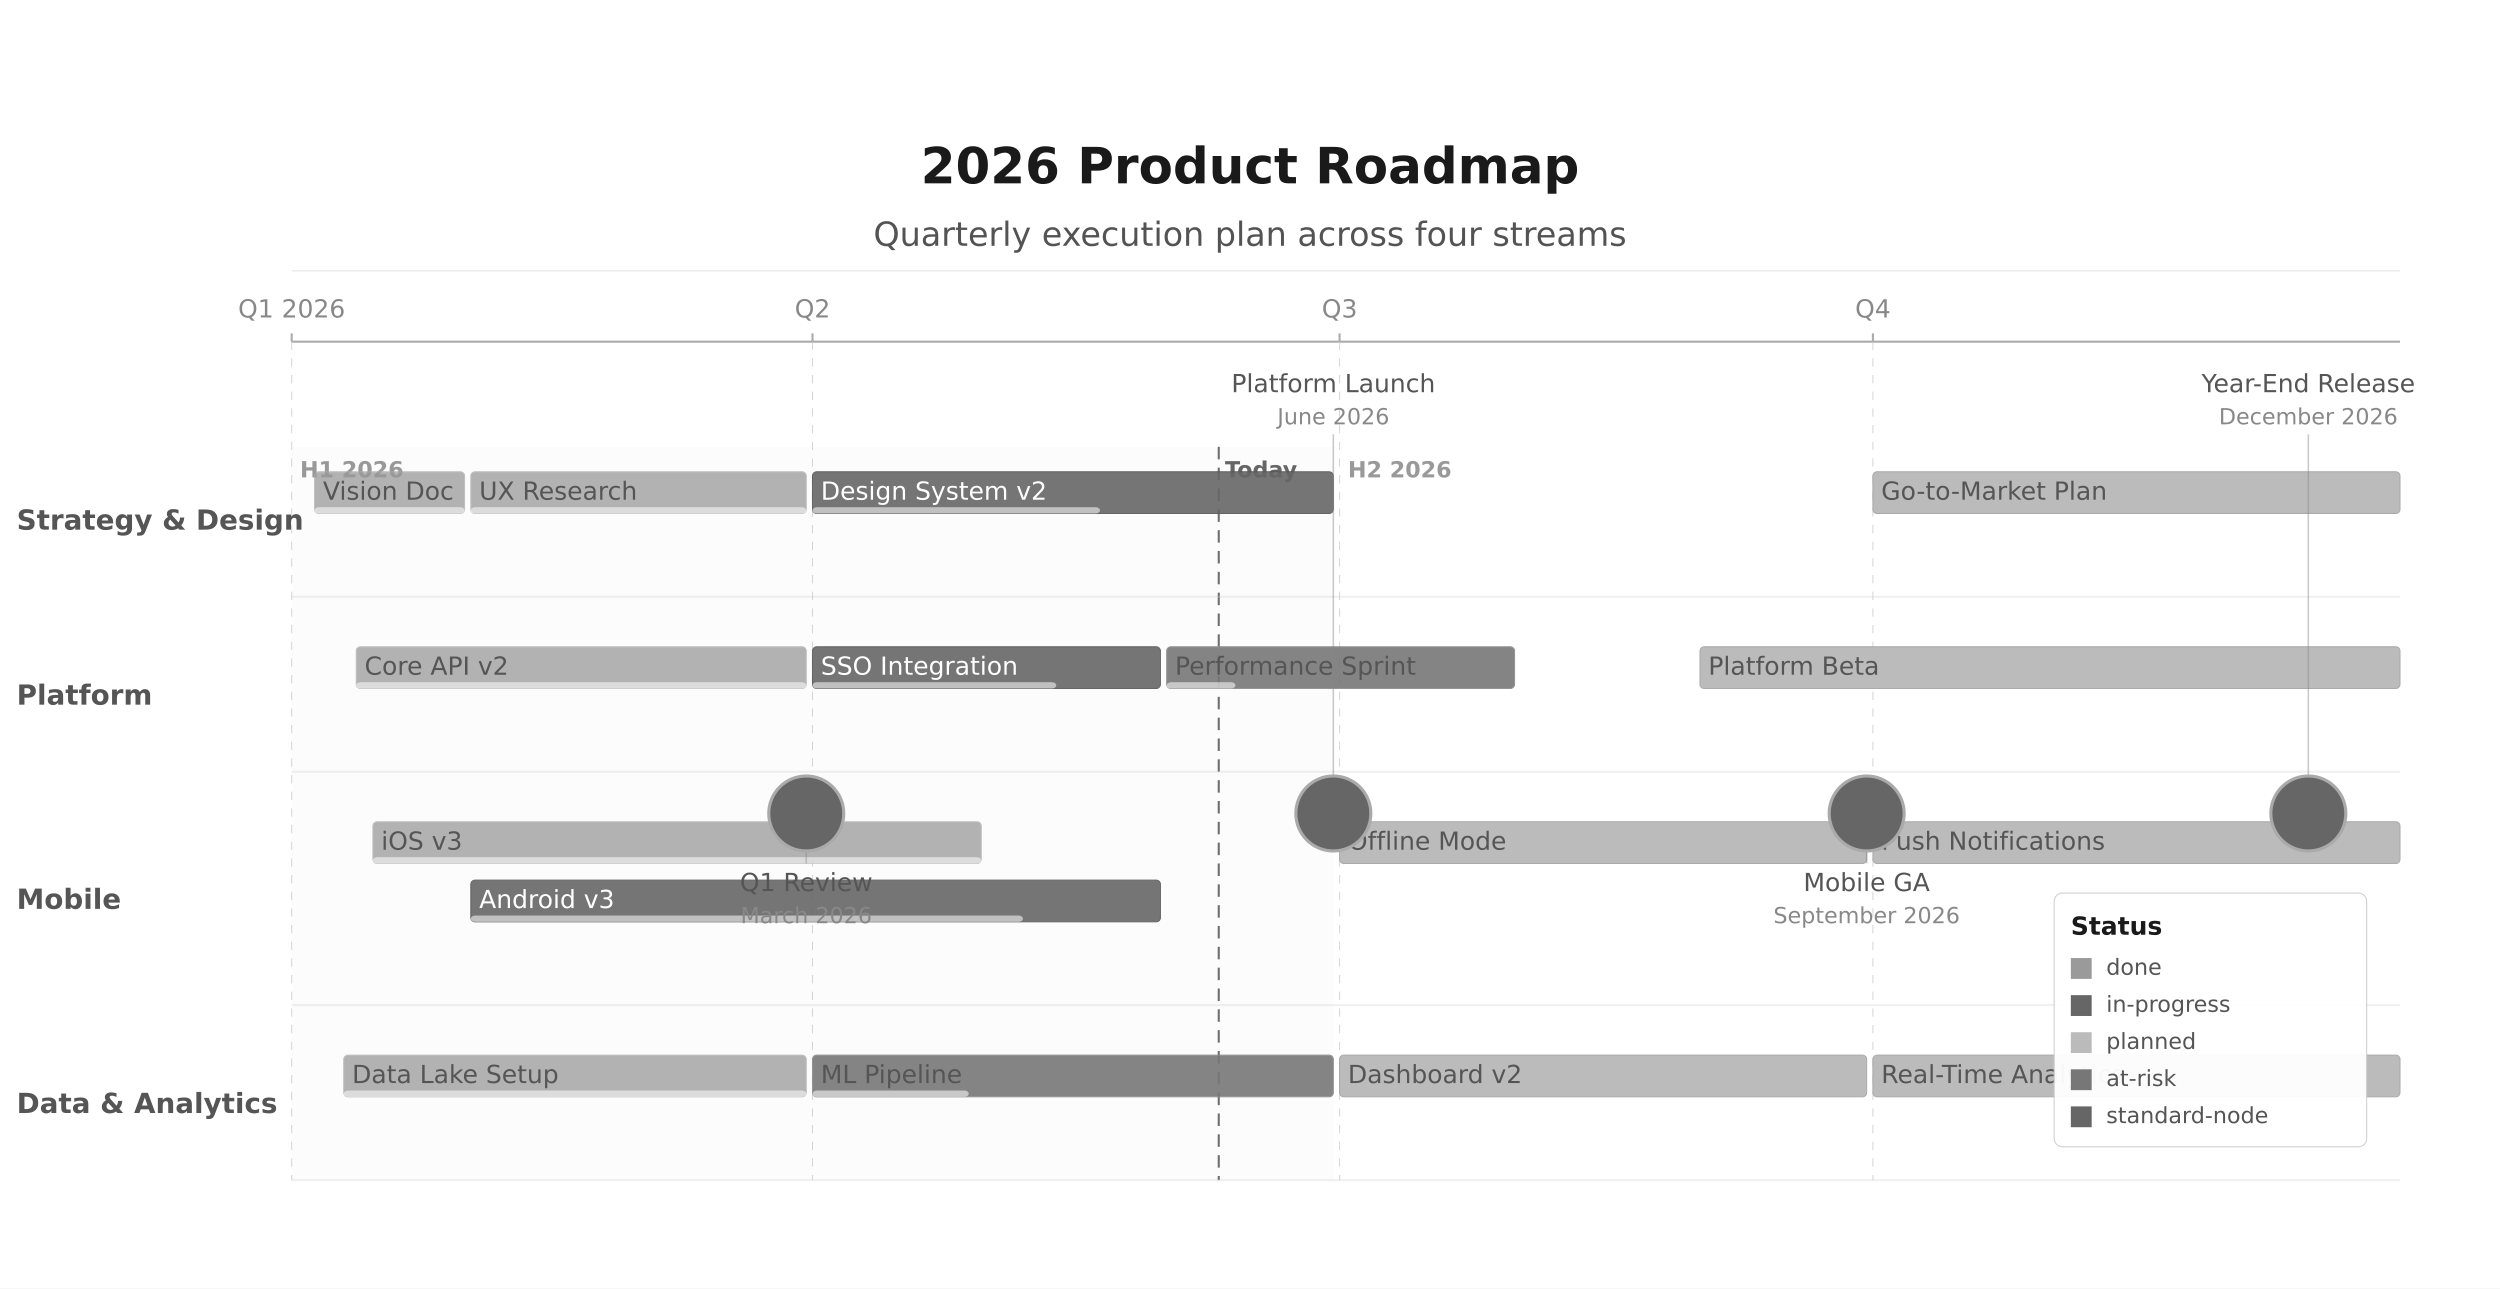
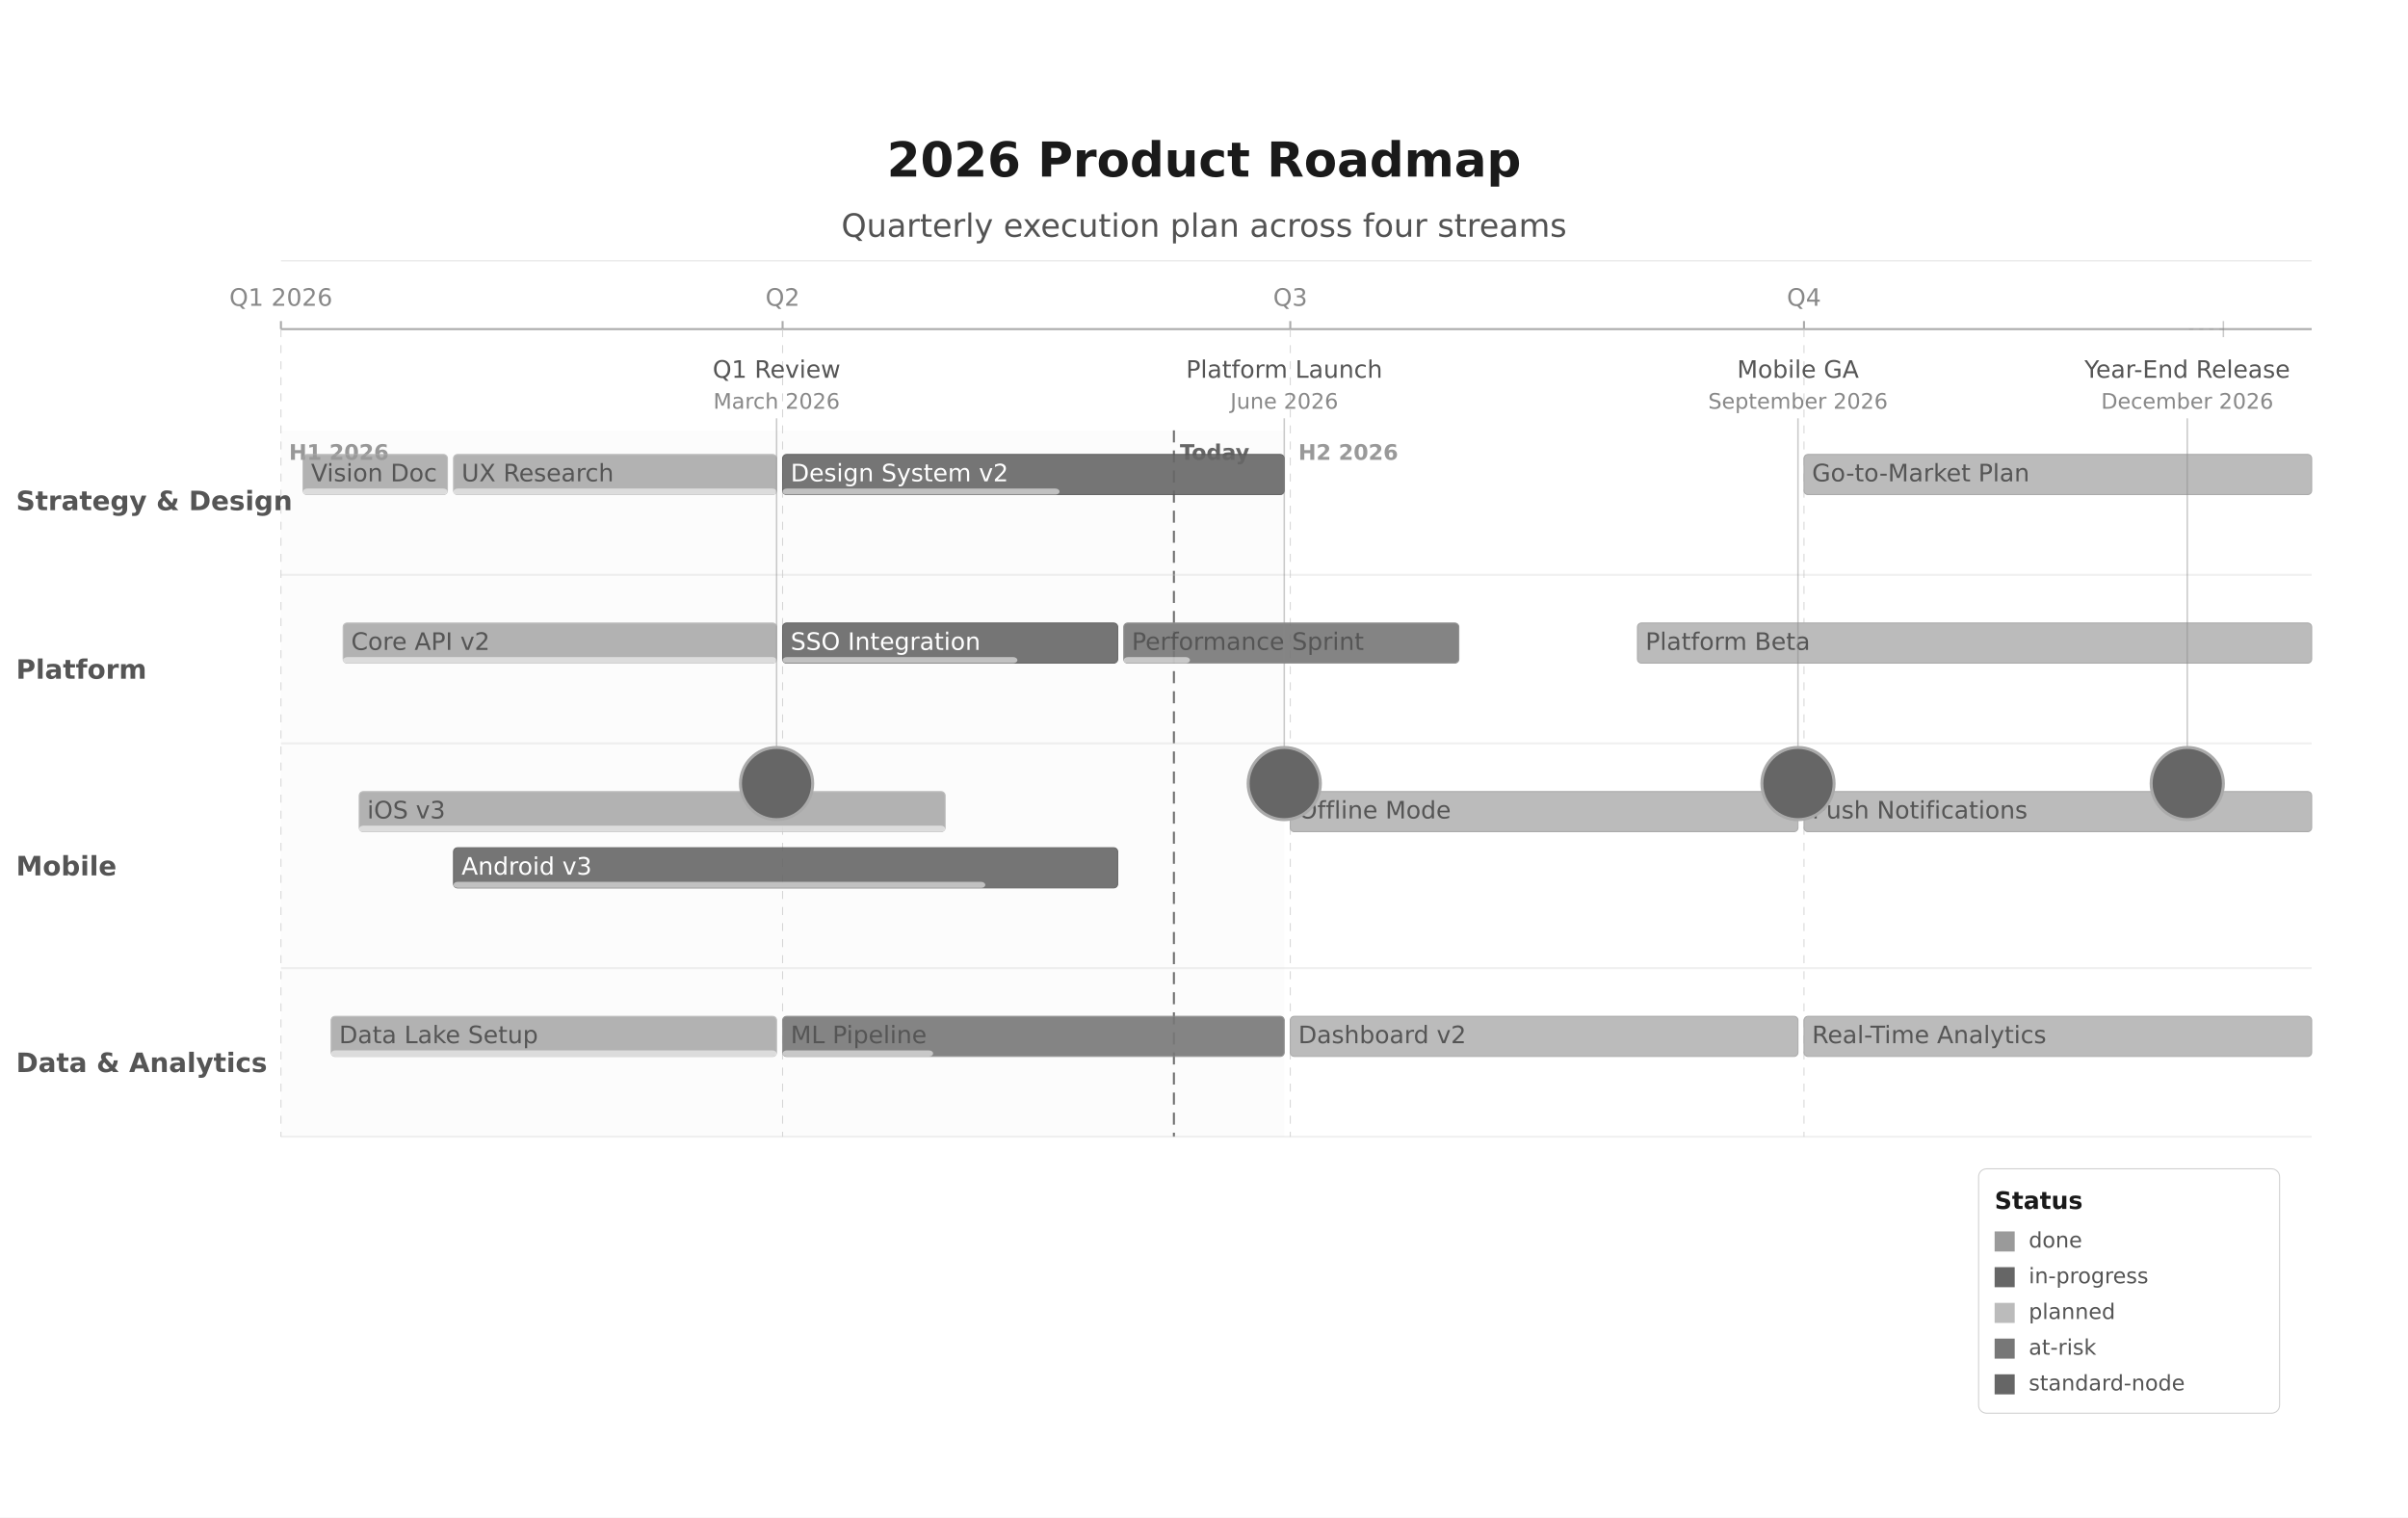
- <svg xmlns="http://www.w3.org/2000/svg" height="618.47" version="1.1" viewBox="0 0 1200 618.47" width="1200">
-   <rect fill="#FFFFFF" height="618.47" width="1200" x="0" y="0" />
+ <svg xmlns="http://www.w3.org/2000/svg" height="756.27" version="1.1" viewBox="0 0 1200 756.27" width="1200">
+   <rect fill="#FFFFFF" height="756.27" width="1200" x="0" y="0" />
  <rect fill="#888888" height="352" opacity="0.03" width="500" x="140" y="214.47" />
  <text dominant-baseline="alphabetic" fill="#555555" font-family="DejaVu Sans, Arial, Helvetica, sans-serif" font-size="10.67" font-weight="600" opacity="0.6" text-anchor="start" x="144" y="229.14">H1 2026</text>
  <text dominant-baseline="alphabetic" fill="#555555" font-family="DejaVu Sans, Arial, Helvetica, sans-serif" font-size="10.67" font-weight="600" opacity="0.6" text-anchor="start" x="647" y="229.14">H2 2026</text>
  <text dominant-baseline="alphabetic" fill="#1A1A1A" font-family="DejaVu Sans, Arial, Helvetica, sans-serif" font-size="24" font-weight="600" text-anchor="middle" x="600" y="88">2026 Product Roadmap</text>
  <text dominant-baseline="alphabetic" fill="#1A1A1A" font-family="DejaVu Sans, Arial, Helvetica, sans-serif" font-size="16" font-weight="400" opacity="0.75" text-anchor="middle" x="600" y="118">Quarterly execution plan across four streams</text>
  <line opacity="0.35" stroke="#AAAAAA" stroke-width="0.5" x1="140" x2="1152" y1="130" y2="130" />
  <line stroke="#AAAAAA" stroke-width="1" x1="140" x2="1152" y1="164" y2="164" />
  <line stroke="#AAAAAA" stroke-width="1" x1="140" x2="140" y1="160" y2="164" />
  <line opacity="0.8" stroke="#CCCCCC" stroke-dasharray="4,4" stroke-width="0.5" x1="140" x2="140" y1="164" y2="566.47" />
  <text dominant-baseline="alphabetic" fill="#888888" font-family="DejaVu Sans, Arial, Helvetica, sans-serif" font-size="12" font-weight="400" text-anchor="middle" x="140" y="152.4">Q1 2026</text>
  <line stroke="#AAAAAA" stroke-width="1" x1="390" x2="390" y1="160" y2="164" />
  <line opacity="0.8" stroke="#CCCCCC" stroke-dasharray="4,4" stroke-width="0.5" x1="390" x2="390" y1="164" y2="566.47" />
  <text dominant-baseline="alphabetic" fill="#888888" font-family="DejaVu Sans, Arial, Helvetica, sans-serif" font-size="12" font-weight="400" text-anchor="middle" x="390" y="152.4">Q2</text>
  <line stroke="#AAAAAA" stroke-width="1" x1="643" x2="643" y1="160" y2="164" />
  <line opacity="0.8" stroke="#CCCCCC" stroke-dasharray="4,4" stroke-width="0.5" x1="643" x2="643" y1="164" y2="566.47" />
  <text dominant-baseline="alphabetic" fill="#888888" font-family="DejaVu Sans, Arial, Helvetica, sans-serif" font-size="12" font-weight="400" text-anchor="middle" x="643" y="152.4">Q3</text>
  <line stroke="#AAAAAA" stroke-width="1" x1="899" x2="899" y1="160" y2="164" />
  <line opacity="0.8" stroke="#CCCCCC" stroke-dasharray="4,4" stroke-width="0.5" x1="899" x2="899" y1="164" y2="566.47" />
  <text dominant-baseline="alphabetic" fill="#888888" font-family="DejaVu Sans, Arial, Helvetica, sans-serif" font-size="12" font-weight="400" text-anchor="middle" x="899" y="152.4">Q4</text>
  <line opacity="0.85" stroke="#555555" stroke-dasharray="6,4" stroke-width="1" x1="585" x2="585" y1="214.47" y2="566.47" />
  <text dominant-baseline="alphabetic" fill="#555555" font-family="DejaVu Sans, Arial, Helvetica, sans-serif" font-size="10.67" font-weight="600" opacity="0.9" text-anchor="start" x="588" y="229.14">Today</text>
  <line opacity="0.3" stroke="#CCCCCC" stroke-width="1" x1="140" x2="1152" y1="286.47" y2="286.47" />
  <text dominant-baseline="middle" fill="#555555" font-family="DejaVu Sans, Arial, Helvetica, sans-serif" font-size="13.33" font-weight="600" text-anchor="start" x="8" y="250.47">Strategy &amp; Design</text>
  <line opacity="0.3" stroke="#CCCCCC" stroke-width="1" x1="140" x2="1152" y1="370.47" y2="370.47" />
  <text dominant-baseline="middle" fill="#555555" font-family="DejaVu Sans, Arial, Helvetica, sans-serif" font-size="13.33" font-weight="600" text-anchor="start" x="8" y="334.47">Platform</text>
  <line opacity="0.3" stroke="#CCCCCC" stroke-width="1" x1="140" x2="1152" y1="482.47" y2="482.47" />
  <text dominant-baseline="middle" fill="#555555" font-family="DejaVu Sans, Arial, Helvetica, sans-serif" font-size="13.33" font-weight="600" text-anchor="start" x="8" y="432.47">Mobile</text>
  <line opacity="0.3" stroke="#CCCCCC" stroke-width="1" x1="140" x2="1152" y1="566.47" y2="566.47" />
  <text dominant-baseline="middle" fill="#555555" font-family="DejaVu Sans, Arial, Helvetica, sans-serif" font-size="13.33" font-weight="600" text-anchor="start" x="8" y="530.47">Data &amp; Analytics</text>
  <rect fill="#9A9A9A" height="20" opacity="0.75" rx="2" stroke="#AAAAAA" stroke-width="0.5" width="72" x="151" y="226.47" />
  <rect fill="#FFFFFF" height="3" opacity="0.55" rx="2" width="72" x="151" y="243.47" />
  <text dominant-baseline="middle" fill="#555555" font-family="DejaVu Sans, Arial, Helvetica, sans-serif" font-size="12" font-weight="400" text-anchor="start" x="155" y="236.47">Vision Doc</text>
  <rect fill="#9A9A9A" height="20" opacity="0.75" rx="2" stroke="#AAAAAA" stroke-width="0.5" width="161" x="226" y="226.47" />
  <rect fill="#FFFFFF" height="3" opacity="0.55" rx="2" width="161" x="226" y="243.47" />
  <text dominant-baseline="middle" fill="#555555" font-family="DejaVu Sans, Arial, Helvetica, sans-serif" font-size="12" font-weight="400" text-anchor="start" x="230" y="236.47">UX Research</text>
  <rect fill="#666666" height="20" opacity="0.9" rx="2" stroke="#555555" stroke-width="0.5" width="250" x="390" y="226.47" />
  <rect fill="#FFFFFF" height="3" opacity="0.55" rx="2" width="138" x="390" y="243.47" />
  <text dominant-baseline="middle" fill="#FFFFFF" font-family="DejaVu Sans, Arial, Helvetica, sans-serif" font-size="12" font-weight="400" text-anchor="start" x="394" y="236.47">Design System v2</text>
  <rect fill="#BBBBBB" height="20" opacity="1" rx="2" stroke="#AAAAAA" stroke-width="0.5" width="253" x="899" y="226.47" />
  <text dominant-baseline="middle" fill="#555555" font-family="DejaVu Sans, Arial, Helvetica, sans-serif" font-size="12" font-weight="400" text-anchor="start" x="903" y="236.47">Go-to-Market Plan</text>
  <rect fill="#9A9A9A" height="20" opacity="0.75" rx="2" stroke="#AAAAAA" stroke-width="0.5" width="216" x="171" y="310.47" />
  <rect fill="#FFFFFF" height="3" opacity="0.55" rx="2" width="216" x="171" y="327.47" />
  <text dominant-baseline="middle" fill="#555555" font-family="DejaVu Sans, Arial, Helvetica, sans-serif" font-size="12" font-weight="400" text-anchor="start" x="175" y="320.47">Core API v2</text>
  <rect fill="#666666" height="20" opacity="0.9" rx="2" stroke="#555555" stroke-width="0.5" width="167" x="390" y="310.47" />
  <rect fill="#FFFFFF" height="3" opacity="0.55" rx="2" width="117" x="390" y="327.47" />
  <text dominant-baseline="middle" fill="#FFFFFF" font-family="DejaVu Sans, Arial, Helvetica, sans-serif" font-size="12" font-weight="400" text-anchor="start" x="394" y="320.47">SSO Integration</text>
  <rect fill="#777777" height="20" opacity="0.9" rx="2" stroke="#888888" stroke-width="0.5" width="167" x="560" y="310.47" />
  <rect fill="#FFFFFF" height="3" opacity="0.55" rx="2" width="33" x="560" y="327.47" />
  <text dominant-baseline="middle" fill="#555555" font-family="DejaVu Sans, Arial, Helvetica, sans-serif" font-size="12" font-weight="400" text-anchor="start" x="564" y="320.47">Performance Sprint</text>
  <rect fill="#BBBBBB" height="20" opacity="1" rx="2" stroke="#AAAAAA" stroke-width="0.5" width="336" x="816" y="310.47" />
  <text dominant-baseline="middle" fill="#555555" font-family="DejaVu Sans, Arial, Helvetica, sans-serif" font-size="12" font-weight="400" text-anchor="start" x="820" y="320.47">Platform Beta</text>
  <rect fill="#9A9A9A" height="20" opacity="0.75" rx="2" stroke="#AAAAAA" stroke-width="0.5" width="292" x="179" y="394.47" />
  <rect fill="#FFFFFF" height="3" opacity="0.55" rx="2" width="292" x="179" y="411.47" />
  <text dominant-baseline="middle" fill="#555555" font-family="DejaVu Sans, Arial, Helvetica, sans-serif" font-size="12" font-weight="400" text-anchor="start" x="183" y="404.47">iOS v3</text>
  <rect fill="#666666" height="20" opacity="0.9" rx="2" stroke="#555555" stroke-width="0.5" width="331" x="226" y="422.47" />
  <rect fill="#FFFFFF" height="3" opacity="0.55" rx="2" width="265" x="226" y="439.47" />
  <text dominant-baseline="middle" fill="#FFFFFF" font-family="DejaVu Sans, Arial, Helvetica, sans-serif" font-size="12" font-weight="400" text-anchor="start" x="230" y="432.47">Android v3</text>
  <rect fill="#BBBBBB" height="20" opacity="1" rx="2" stroke="#AAAAAA" stroke-width="0.5" width="253" x="643" y="394.47" />
  <text dominant-baseline="middle" fill="#555555" font-family="DejaVu Sans, Arial, Helvetica, sans-serif" font-size="12" font-weight="400" text-anchor="start" x="647" y="404.47">Offline Mode</text>
  <rect fill="#BBBBBB" height="20" opacity="1" rx="2" stroke="#AAAAAA" stroke-width="0.5" width="253" x="899" y="394.47" />
  <text dominant-baseline="middle" fill="#555555" font-family="DejaVu Sans, Arial, Helvetica, sans-serif" font-size="12" font-weight="400" text-anchor="start" x="903" y="404.47">Push Notifications</text>
  <rect fill="#9A9A9A" height="20" opacity="0.75" rx="2" stroke="#AAAAAA" stroke-width="0.5" width="222" x="165" y="506.47" />
  <rect fill="#FFFFFF" height="3" opacity="0.55" rx="2" width="222" x="165" y="523.47" />
  <text dominant-baseline="middle" fill="#555555" font-family="DejaVu Sans, Arial, Helvetica, sans-serif" font-size="12" font-weight="400" text-anchor="start" x="169" y="516.47">Data Lake Setup</text>
  <rect fill="#777777" height="20" opacity="0.9" rx="2" stroke="#888888" stroke-width="0.5" width="250" x="390" y="506.47" />
  <rect fill="#FFFFFF" height="3" opacity="0.55" rx="2" width="75" x="390" y="523.47" />
  <text dominant-baseline="middle" fill="#555555" font-family="DejaVu Sans, Arial, Helvetica, sans-serif" font-size="12" font-weight="400" text-anchor="start" x="394" y="516.47">ML Pipeline</text>
  <rect fill="#BBBBBB" height="20" opacity="1" rx="2" stroke="#AAAAAA" stroke-width="0.5" width="253" x="643" y="506.47" />
  <text dominant-baseline="middle" fill="#555555" font-family="DejaVu Sans, Arial, Helvetica, sans-serif" font-size="12" font-weight="400" text-anchor="start" x="647" y="516.47">Dashboard v2</text>
  <rect fill="#BBBBBB" height="20" opacity="1" rx="2" stroke="#AAAAAA" stroke-width="0.5" width="253" x="899" y="506.47" />
  <text dominant-baseline="middle" fill="#555555" font-family="DejaVu Sans, Arial, Helvetica, sans-serif" font-size="12" font-weight="400" text-anchor="start" x="903" y="516.47">Real-Time Analytics</text>
-   <line opacity="0.45" stroke="#888888" stroke-width="0.75" x1="387" x2="387" y1="408.47" y2="414.47" />
+   <line opacity="0.45" stroke="#888888" stroke-width="0.75" x1="387" x2="387" y1="208.47" y2="372.47" />
  <circle cx="387" cy="390.47" fill="#666666" r="18" stroke="#AAAAAA" stroke-width="1.5" />
-   <text dominant-baseline="alphabetic" fill="#555555" font-family="DejaVu Sans, Arial, Helvetica, sans-serif" font-size="12" font-weight="400" text-anchor="middle" x="387" y="427.73">Q1 Review</text>
-   <text dominant-baseline="alphabetic" fill="#888888" font-family="DejaVu Sans, Arial, Helvetica, sans-serif" font-size="10.67" font-weight="400" text-anchor="middle" x="387" y="443.14">March 2026</text>
+   <text dominant-baseline="alphabetic" fill="#555555" font-family="DejaVu Sans, Arial, Helvetica, sans-serif" font-size="12" font-weight="400" text-anchor="middle" x="387" y="188.26">Q1 Review</text>
+   <text dominant-baseline="alphabetic" fill="#888888" font-family="DejaVu Sans, Arial, Helvetica, sans-serif" font-size="10.67" font-weight="400" text-anchor="middle" x="387" y="203.67">March 2026</text>
  <line opacity="0.45" stroke="#888888" stroke-width="0.75" x1="640" x2="640" y1="208.47" y2="372.47" />
  <circle cx="640" cy="390.47" fill="#666666" r="18" stroke="#AAAAAA" stroke-width="1.5" />
  <text dominant-baseline="alphabetic" fill="#555555" font-family="DejaVu Sans, Arial, Helvetica, sans-serif" font-size="12" font-weight="400" text-anchor="middle" x="640" y="188.26">Platform Launch</text>
  <text dominant-baseline="alphabetic" fill="#888888" font-family="DejaVu Sans, Arial, Helvetica, sans-serif" font-size="10.67" font-weight="400" text-anchor="middle" x="640" y="203.67">June 2026</text>
-   <line opacity="0.45" stroke="#888888" stroke-width="0.75" x1="896" x2="896" y1="408.47" y2="414.47" />
+   <line opacity="0.45" stroke="#888888" stroke-width="0.75" x1="896" x2="896" y1="208.47" y2="372.47" />
  <circle cx="896" cy="390.47" fill="#666666" r="18" stroke="#AAAAAA" stroke-width="1.5" />
-   <text dominant-baseline="alphabetic" fill="#555555" font-family="DejaVu Sans, Arial, Helvetica, sans-serif" font-size="12" font-weight="400" text-anchor="middle" x="896" y="427.73">Mobile GA</text>
-   <text dominant-baseline="alphabetic" fill="#888888" font-family="DejaVu Sans, Arial, Helvetica, sans-serif" font-size="10.67" font-weight="400" text-anchor="middle" x="896" y="443.14">September 2026</text>
-   <line opacity="0.45" stroke="#888888" stroke-width="0.75" x1="1108" x2="1108" y1="208.47" y2="372.47" />
-   <circle cx="1108" cy="390.47" fill="#666666" r="18" stroke="#AAAAAA" stroke-width="1.5" />
-   <text dominant-baseline="alphabetic" fill="#555555" font-family="DejaVu Sans, Arial, Helvetica, sans-serif" font-size="12" font-weight="400" text-anchor="middle" x="1108" y="188.26">Year-End Release</text>
-   <text dominant-baseline="alphabetic" fill="#888888" font-family="DejaVu Sans, Arial, Helvetica, sans-serif" font-size="10.67" font-weight="400" text-anchor="middle" x="1108" y="203.67">December 2026</text>
-   <rect fill="#FFFFFF" height="121.8" opacity="0.95" rx="4" stroke="#CCCCCC" stroke-width="0.5" width="150" x="986" y="428.67" />
-   <text dominant-baseline="alphabetic" fill="#1A1A1A" font-family="DejaVu Sans, Arial, Helvetica, sans-serif" font-size="12" font-weight="600" text-anchor="start" x="994" y="448.67">Status</text>
-   <rect fill="#9A9A9A" height="10" rx="0" width="10" x="994" y="459.87" />
-   <text dominant-baseline="middle" fill="#555555" font-family="DejaVu Sans, Arial, Helvetica, sans-serif" font-size="10.67" font-weight="400" text-anchor="start" x="1011" y="464.87">done</text>
-   <rect fill="#666666" height="10" rx="0" width="10" x="994" y="477.67" />
-   <text dominant-baseline="middle" fill="#555555" font-family="DejaVu Sans, Arial, Helvetica, sans-serif" font-size="10.67" font-weight="400" text-anchor="start" x="1011" y="482.67">in-progress</text>
-   <rect fill="#BBBBBB" height="10" rx="0" width="10" x="994" y="495.47" />
-   <text dominant-baseline="middle" fill="#555555" font-family="DejaVu Sans, Arial, Helvetica, sans-serif" font-size="10.67" font-weight="400" text-anchor="start" x="1011" y="500.47">planned</text>
-   <rect fill="#777777" height="10" rx="0" width="10" x="994" y="513.27" />
-   <text dominant-baseline="middle" fill="#555555" font-family="DejaVu Sans, Arial, Helvetica, sans-serif" font-size="10.67" font-weight="400" text-anchor="start" x="1011" y="518.27">at-risk</text>
-   <rect fill="#666666" height="10" rx="0" width="10" x="994" y="531.07" />
-   <text dominant-baseline="middle" fill="#555555" font-family="DejaVu Sans, Arial, Helvetica, sans-serif" font-size="10.67" font-weight="400" text-anchor="start" x="1011" y="536.07">standard-node</text>
+   <text dominant-baseline="alphabetic" fill="#555555" font-family="DejaVu Sans, Arial, Helvetica, sans-serif" font-size="12" font-weight="400" text-anchor="middle" x="896" y="188.26">Mobile GA</text>
+   <text dominant-baseline="alphabetic" fill="#888888" font-family="DejaVu Sans, Arial, Helvetica, sans-serif" font-size="10.67" font-weight="400" text-anchor="middle" x="896" y="203.67">September 2026</text>
+   <line opacity="0.45" stroke="#888888" stroke-width="0.75" x1="1108" x2="1108" y1="160" y2="168" />
+   <line opacity="0.25" stroke="#888888" stroke-dasharray="2,3" stroke-width="0.75" x1="1108" x2="1090" y1="164" y2="164" />
+   <line opacity="0.45" stroke="#888888" stroke-width="0.75" x1="1090" x2="1090" y1="208.47" y2="372.47" />
+   <circle cx="1090" cy="390.47" fill="#666666" r="18" stroke="#AAAAAA" stroke-width="1.5" />
+   <text dominant-baseline="alphabetic" fill="#555555" font-family="DejaVu Sans, Arial, Helvetica, sans-serif" font-size="12" font-weight="400" text-anchor="middle" x="1090" y="188.26">Year-End Release</text>
+   <text dominant-baseline="alphabetic" fill="#888888" font-family="DejaVu Sans, Arial, Helvetica, sans-serif" font-size="10.67" font-weight="400" text-anchor="middle" x="1090" y="203.67">December 2026</text>
+   <rect fill="#FFFFFF" height="121.8" opacity="0.95" rx="4" stroke="#CCCCCC" stroke-width="0.5" width="150" x="986" y="582.47" />
+   <text dominant-baseline="alphabetic" fill="#1A1A1A" font-family="DejaVu Sans, Arial, Helvetica, sans-serif" font-size="12" font-weight="600" text-anchor="start" x="994" y="602.47">Status</text>
+   <rect fill="#9A9A9A" height="10" rx="0" width="10" x="994" y="613.67" />
+   <text dominant-baseline="middle" fill="#555555" font-family="DejaVu Sans, Arial, Helvetica, sans-serif" font-size="10.67" font-weight="400" text-anchor="start" x="1011" y="618.67">done</text>
+   <rect fill="#666666" height="10" rx="0" width="10" x="994" y="631.47" />
+   <text dominant-baseline="middle" fill="#555555" font-family="DejaVu Sans, Arial, Helvetica, sans-serif" font-size="10.67" font-weight="400" text-anchor="start" x="1011" y="636.47">in-progress</text>
+   <rect fill="#BBBBBB" height="10" rx="0" width="10" x="994" y="649.27" />
+   <text dominant-baseline="middle" fill="#555555" font-family="DejaVu Sans, Arial, Helvetica, sans-serif" font-size="10.67" font-weight="400" text-anchor="start" x="1011" y="654.27">planned</text>
+   <rect fill="#777777" height="10" rx="0" width="10" x="994" y="667.07" />
+   <text dominant-baseline="middle" fill="#555555" font-family="DejaVu Sans, Arial, Helvetica, sans-serif" font-size="10.67" font-weight="400" text-anchor="start" x="1011" y="672.07">at-risk</text>
+   <rect fill="#666666" height="10" rx="0" width="10" x="994" y="684.87" />
+   <text dominant-baseline="middle" fill="#555555" font-family="DejaVu Sans, Arial, Helvetica, sans-serif" font-size="10.67" font-weight="400" text-anchor="start" x="1011" y="689.87">standard-node</text>
</svg>
